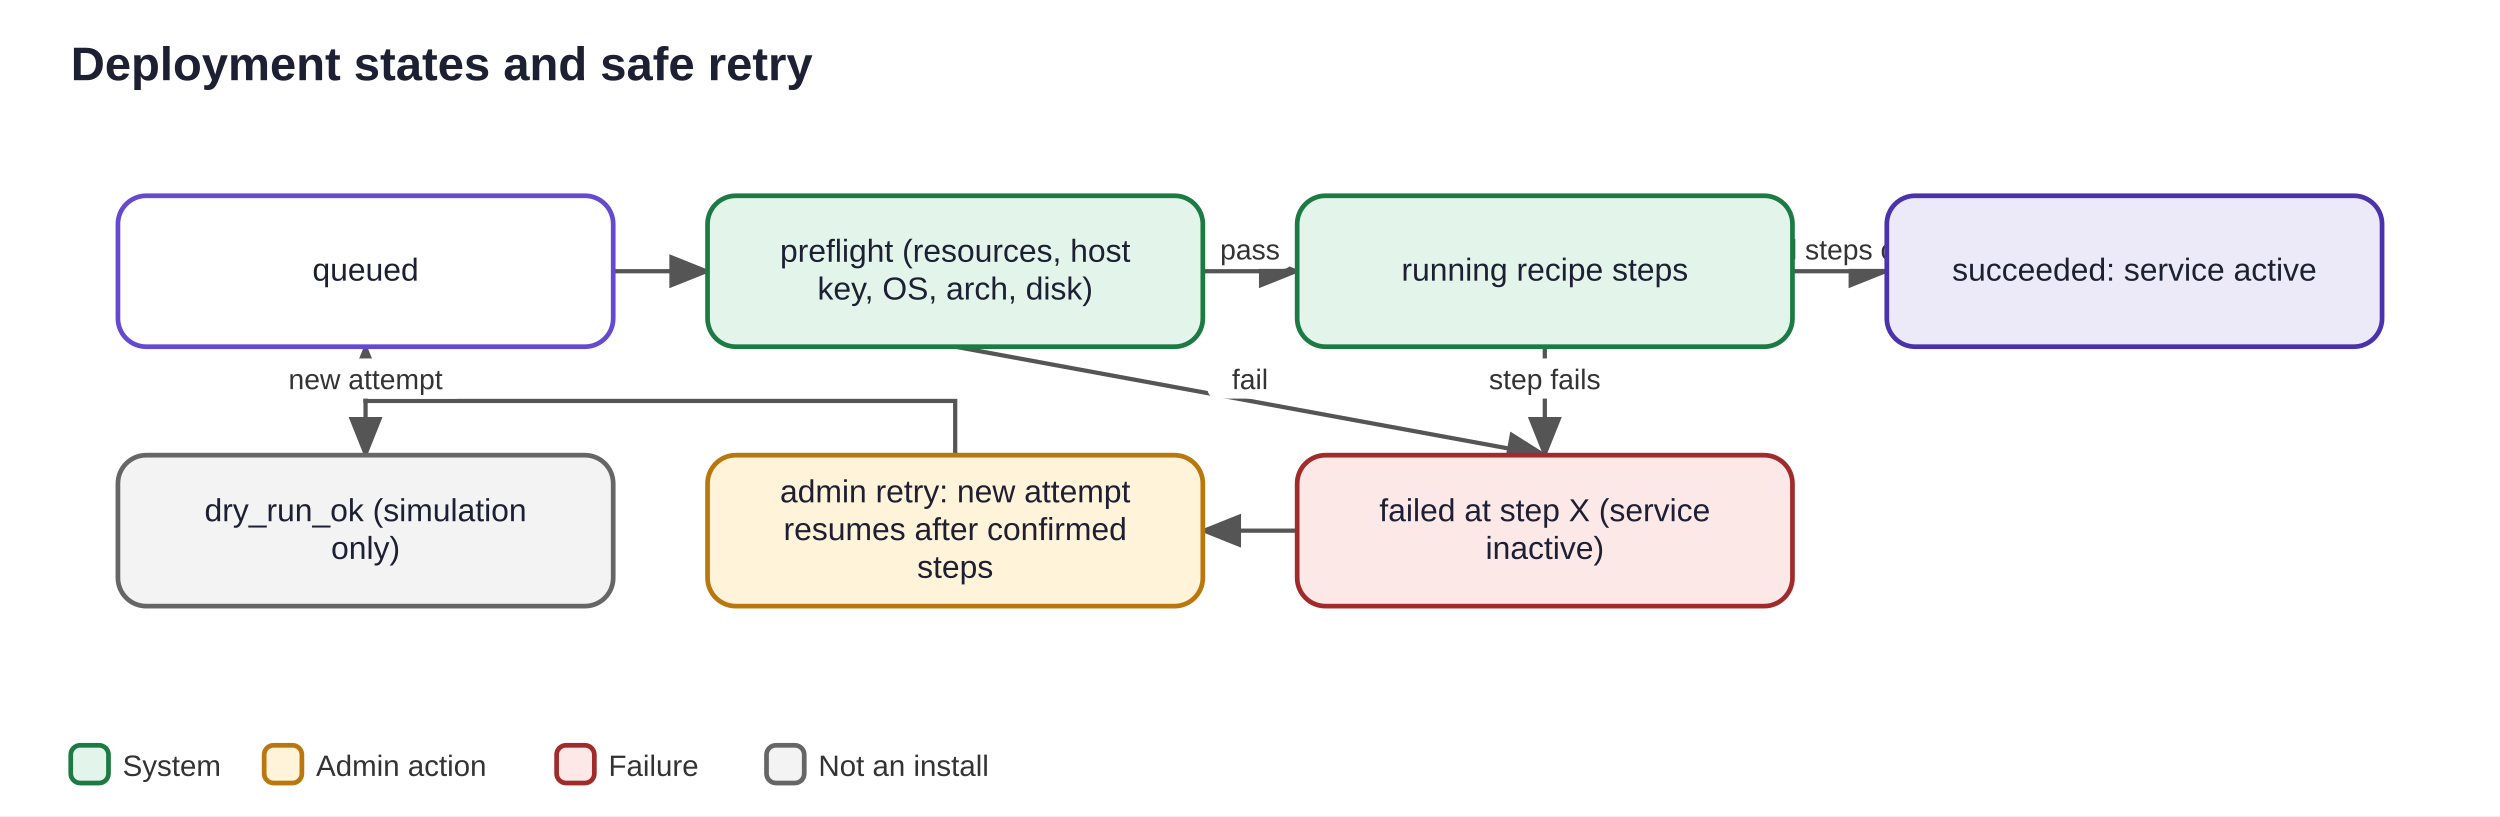
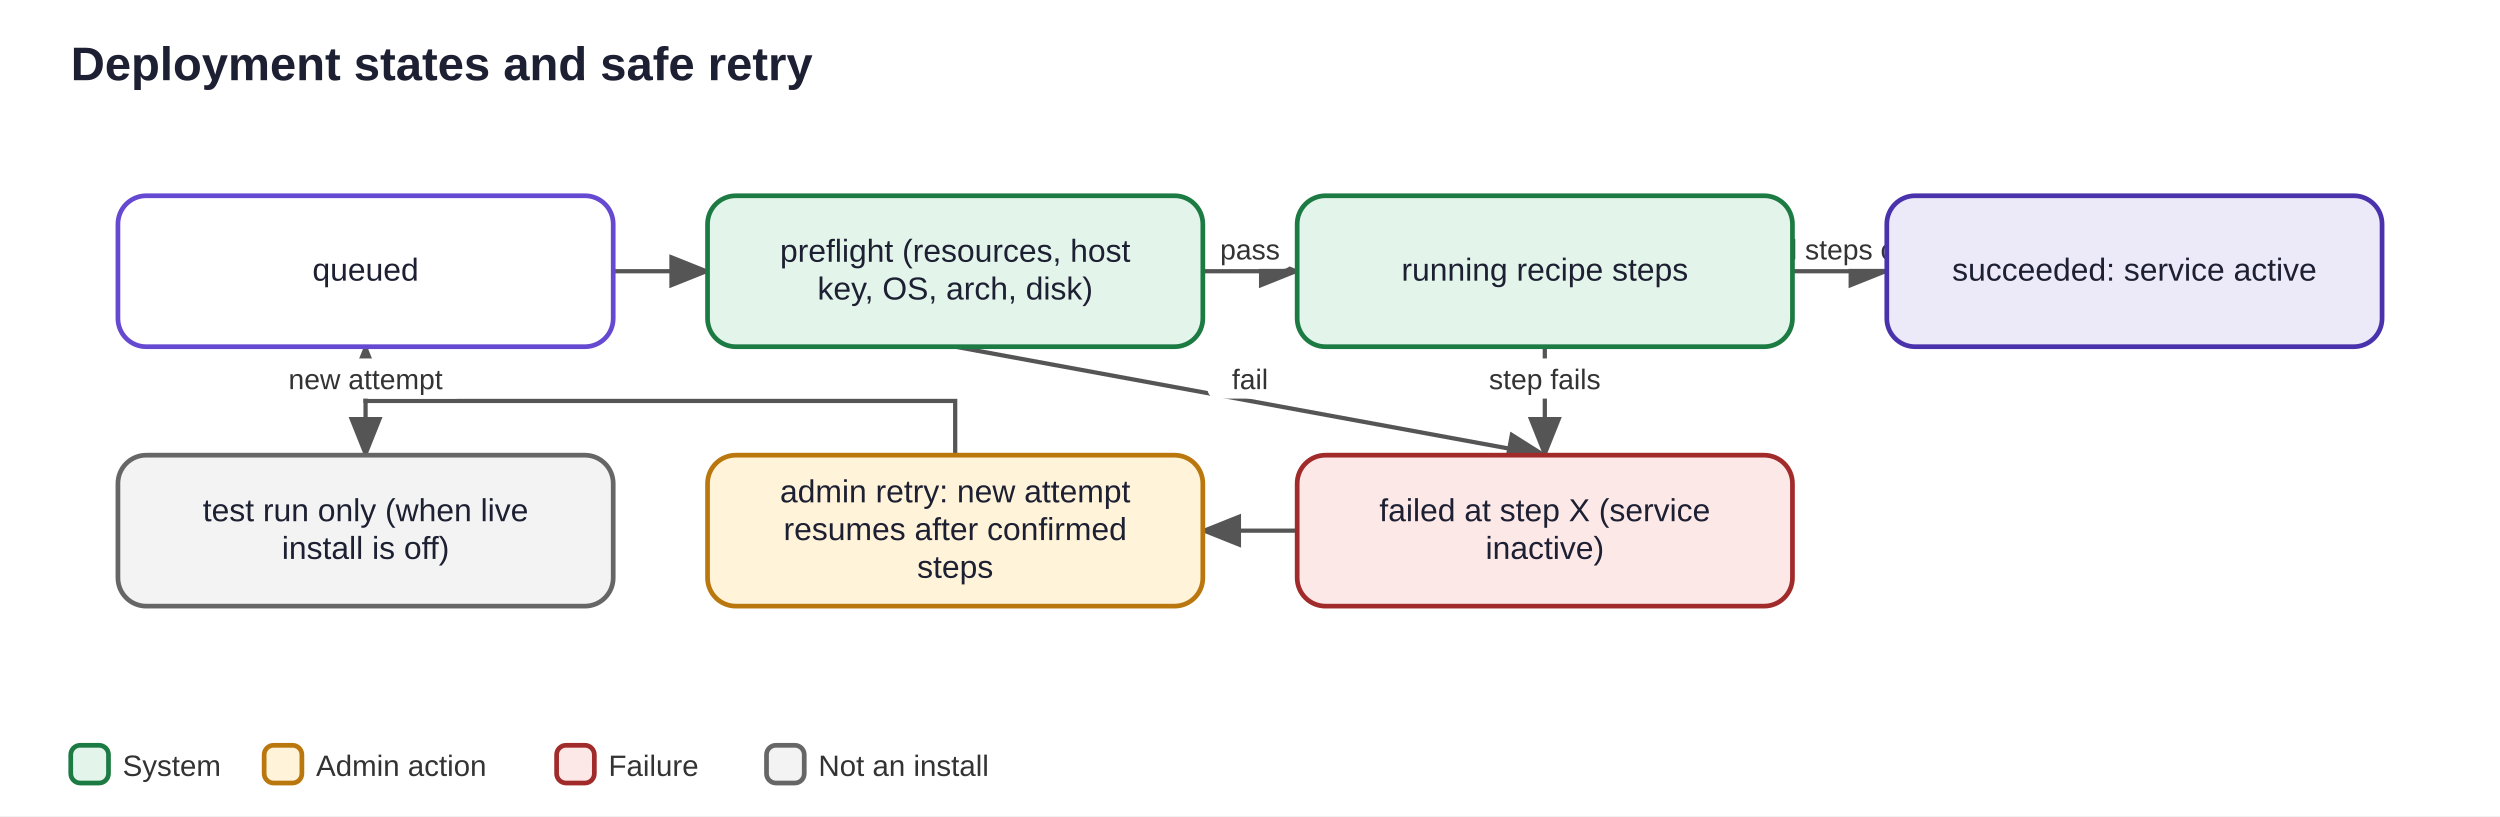
<svg xmlns="http://www.w3.org/2000/svg" viewBox="0 0 1060 346" width="1060" height="346" font-family="Segoe UI, Arial, sans-serif">
  <defs>
    <marker id="a" markerWidth="10" markerHeight="8" refX="9" refY="4" orient="auto">
      <path d="M0,0 L10,4 L0,8 z" fill="#555" />
    </marker>
  </defs>
  <rect width="1060" height="346" fill="#ffffff" />
  <text x="30" y="34" font-size="20" font-weight="700" fill="#1d2032">Deployment states and safe retry</text>
  <path d="M260,115 L300,115" fill="none" stroke="#555" stroke-width="1.8" marker-end="url(#a)" />
  <path d="M510,115 L550,115" fill="none" stroke="#555" stroke-width="1.8" marker-end="url(#a)" />
  <rect x="512" y="97" width="36" height="17" rx="4" fill="#fff" />
  <text x="530" y="110" font-size="12" text-anchor="middle" fill="#333">pass</text>
  <path d="M760,115 L800,115" fill="none" stroke="#555" stroke-width="1.8" marker-end="url(#a)" />
  <rect x="735" y="97" width="89" height="17" rx="4" fill="#fff" />
  <text x="780" y="110" font-size="12" text-anchor="middle" fill="#333">all steps ok</text>
  <path d="M155,147 L155,193" fill="none" stroke="#555" stroke-width="1.8" marker-end="url(#a)" />
  <rect x="127" y="152" width="56" height="17" rx="4" fill="#fff" />
  <text x="155" y="165" font-size="12" text-anchor="middle" fill="#333">dry run</text>
  <path d="M405,147 L655,193" fill="none" stroke="#555" stroke-width="1.8" marker-end="url(#a)" />
  <rect x="512" y="152" width="36" height="17" rx="4" fill="#fff" />
  <text x="530" y="165" font-size="12" text-anchor="middle" fill="#333">fail</text>
  <path d="M655,147 L655,193" fill="none" stroke="#555" stroke-width="1.8" marker-end="url(#a)" />
  <rect x="617" y="152" width="76" height="17" rx="4" fill="#fff" />
  <text x="655" y="165" font-size="12" text-anchor="middle" fill="#333">step fails</text>
  <path d="M550,225 L510,225" fill="none" stroke="#555" stroke-width="1.8" marker-end="url(#a)" />
  <path d="M405,193 L405,170 L155,170 L155,147" fill="none" stroke="#555" stroke-width="1.8" marker-end="url(#a)" />
  <rect x="114" y="152" width="83" height="17" rx="4" fill="#fff" />
  <text x="155" y="165" font-size="12" text-anchor="middle" fill="#333">new attempt</text>
  <rect x="50" y="83" width="210" height="64" rx="12" fill="#ffffff" stroke="#6649d1" stroke-width="2" />
  <text x="155" y="119" font-size="13.5" text-anchor="middle" fill="#1d2032">queued</text>
  <rect x="300" y="83" width="210" height="64" rx="12" fill="#e3f4ea" stroke="#1c7a43" stroke-width="2" />
  <text x="405" y="111" font-size="13.5" text-anchor="middle" fill="#1d2032">preflight (resources, host</text>
  <text x="405" y="127" font-size="13.5" text-anchor="middle" fill="#1d2032">key, OS, arch, disk)</text>
  <rect x="550" y="83" width="210" height="64" rx="12" fill="#e3f4ea" stroke="#1c7a43" stroke-width="2" />
  <text x="655" y="119" font-size="13.5" text-anchor="middle" fill="#1d2032">running recipe steps</text>
  <rect x="800" y="83" width="210" height="64" rx="12" fill="#ece9f8" stroke="#4b32ad" stroke-width="2" />
  <text x="905" y="119" font-size="13.5" text-anchor="middle" fill="#1d2032">succeeded: service active</text>
  <rect x="50" y="193" width="210" height="64" rx="12" fill="#f3f3f3" stroke="#666666" stroke-width="2" />
-   <text x="155" y="221" font-size="13.5" text-anchor="middle" fill="#1d2032">dry_run_ok (simulation</text>
-   <text x="155" y="237" font-size="13.5" text-anchor="middle" fill="#1d2032">only)</text>
+   <text x="155" y="221" font-size="13.5" text-anchor="middle" fill="#1d2032">test run only (when live</text>
+   <text x="155" y="237" font-size="13.5" text-anchor="middle" fill="#1d2032">install is off)</text>
  <rect x="550" y="193" width="210" height="64" rx="12" fill="#fde8e8" stroke="#a12a2a" stroke-width="2" />
  <text x="655" y="221" font-size="13.5" text-anchor="middle" fill="#1d2032">failed at step X (service</text>
  <text x="655" y="237" font-size="13.5" text-anchor="middle" fill="#1d2032">inactive)</text>
  <rect x="300" y="193" width="210" height="64" rx="12" fill="#fff3d9" stroke="#b9770e" stroke-width="2" />
  <text x="405" y="213" font-size="13.5" text-anchor="middle" fill="#1d2032">admin retry: new attempt</text>
  <text x="405" y="229" font-size="13.5" text-anchor="middle" fill="#1d2032">resumes after confirmed</text>
  <text x="405" y="245" font-size="13.5" text-anchor="middle" fill="#1d2032">steps</text>
  <rect x="30" y="316" width="16" height="16" rx="4" fill="#e3f4ea" stroke="#1c7a43" stroke-width="2" />
  <text x="52" y="329" font-size="12.5" fill="#333">System</text>
  <rect x="112" y="316" width="16" height="16" rx="4" fill="#fff3d9" stroke="#b9770e" stroke-width="2" />
  <text x="134" y="329" font-size="12.5" fill="#333">Admin action</text>
  <rect x="236" y="316" width="16" height="16" rx="4" fill="#fde8e8" stroke="#a12a2a" stroke-width="2" />
  <text x="258" y="329" font-size="12.5" fill="#333">Failure</text>
  <rect x="325" y="316" width="16" height="16" rx="4" fill="#f3f3f3" stroke="#666666" stroke-width="2" />
  <text x="347" y="329" font-size="12.5" fill="#333">Not an install</text>
</svg>
